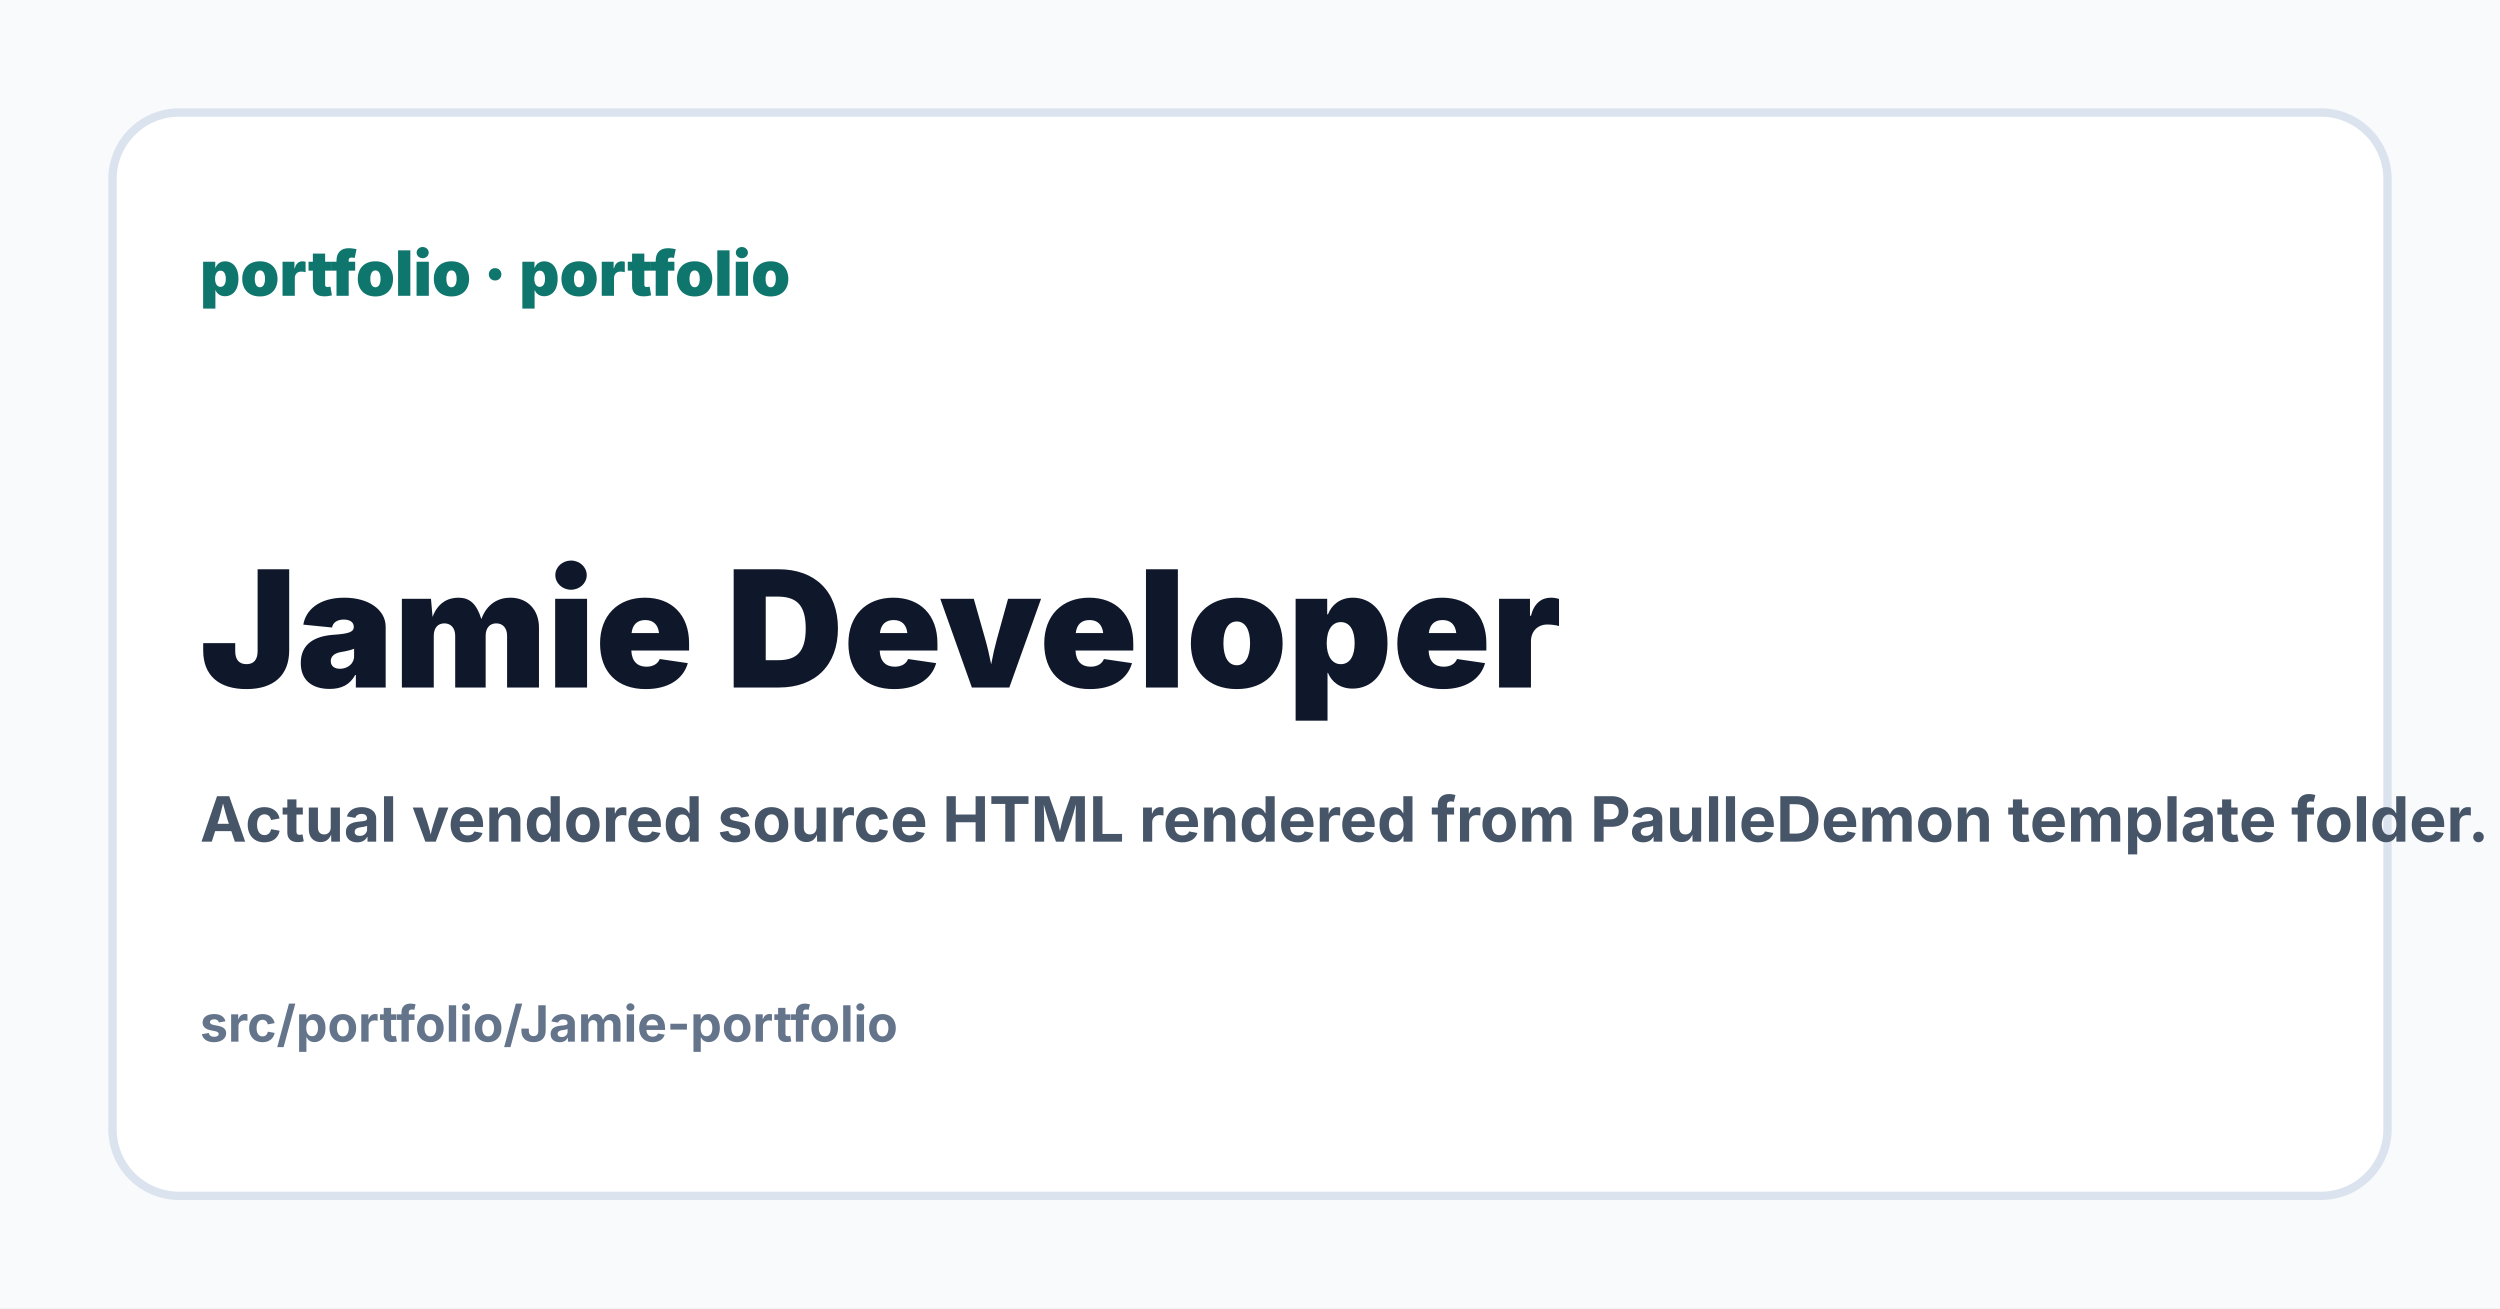
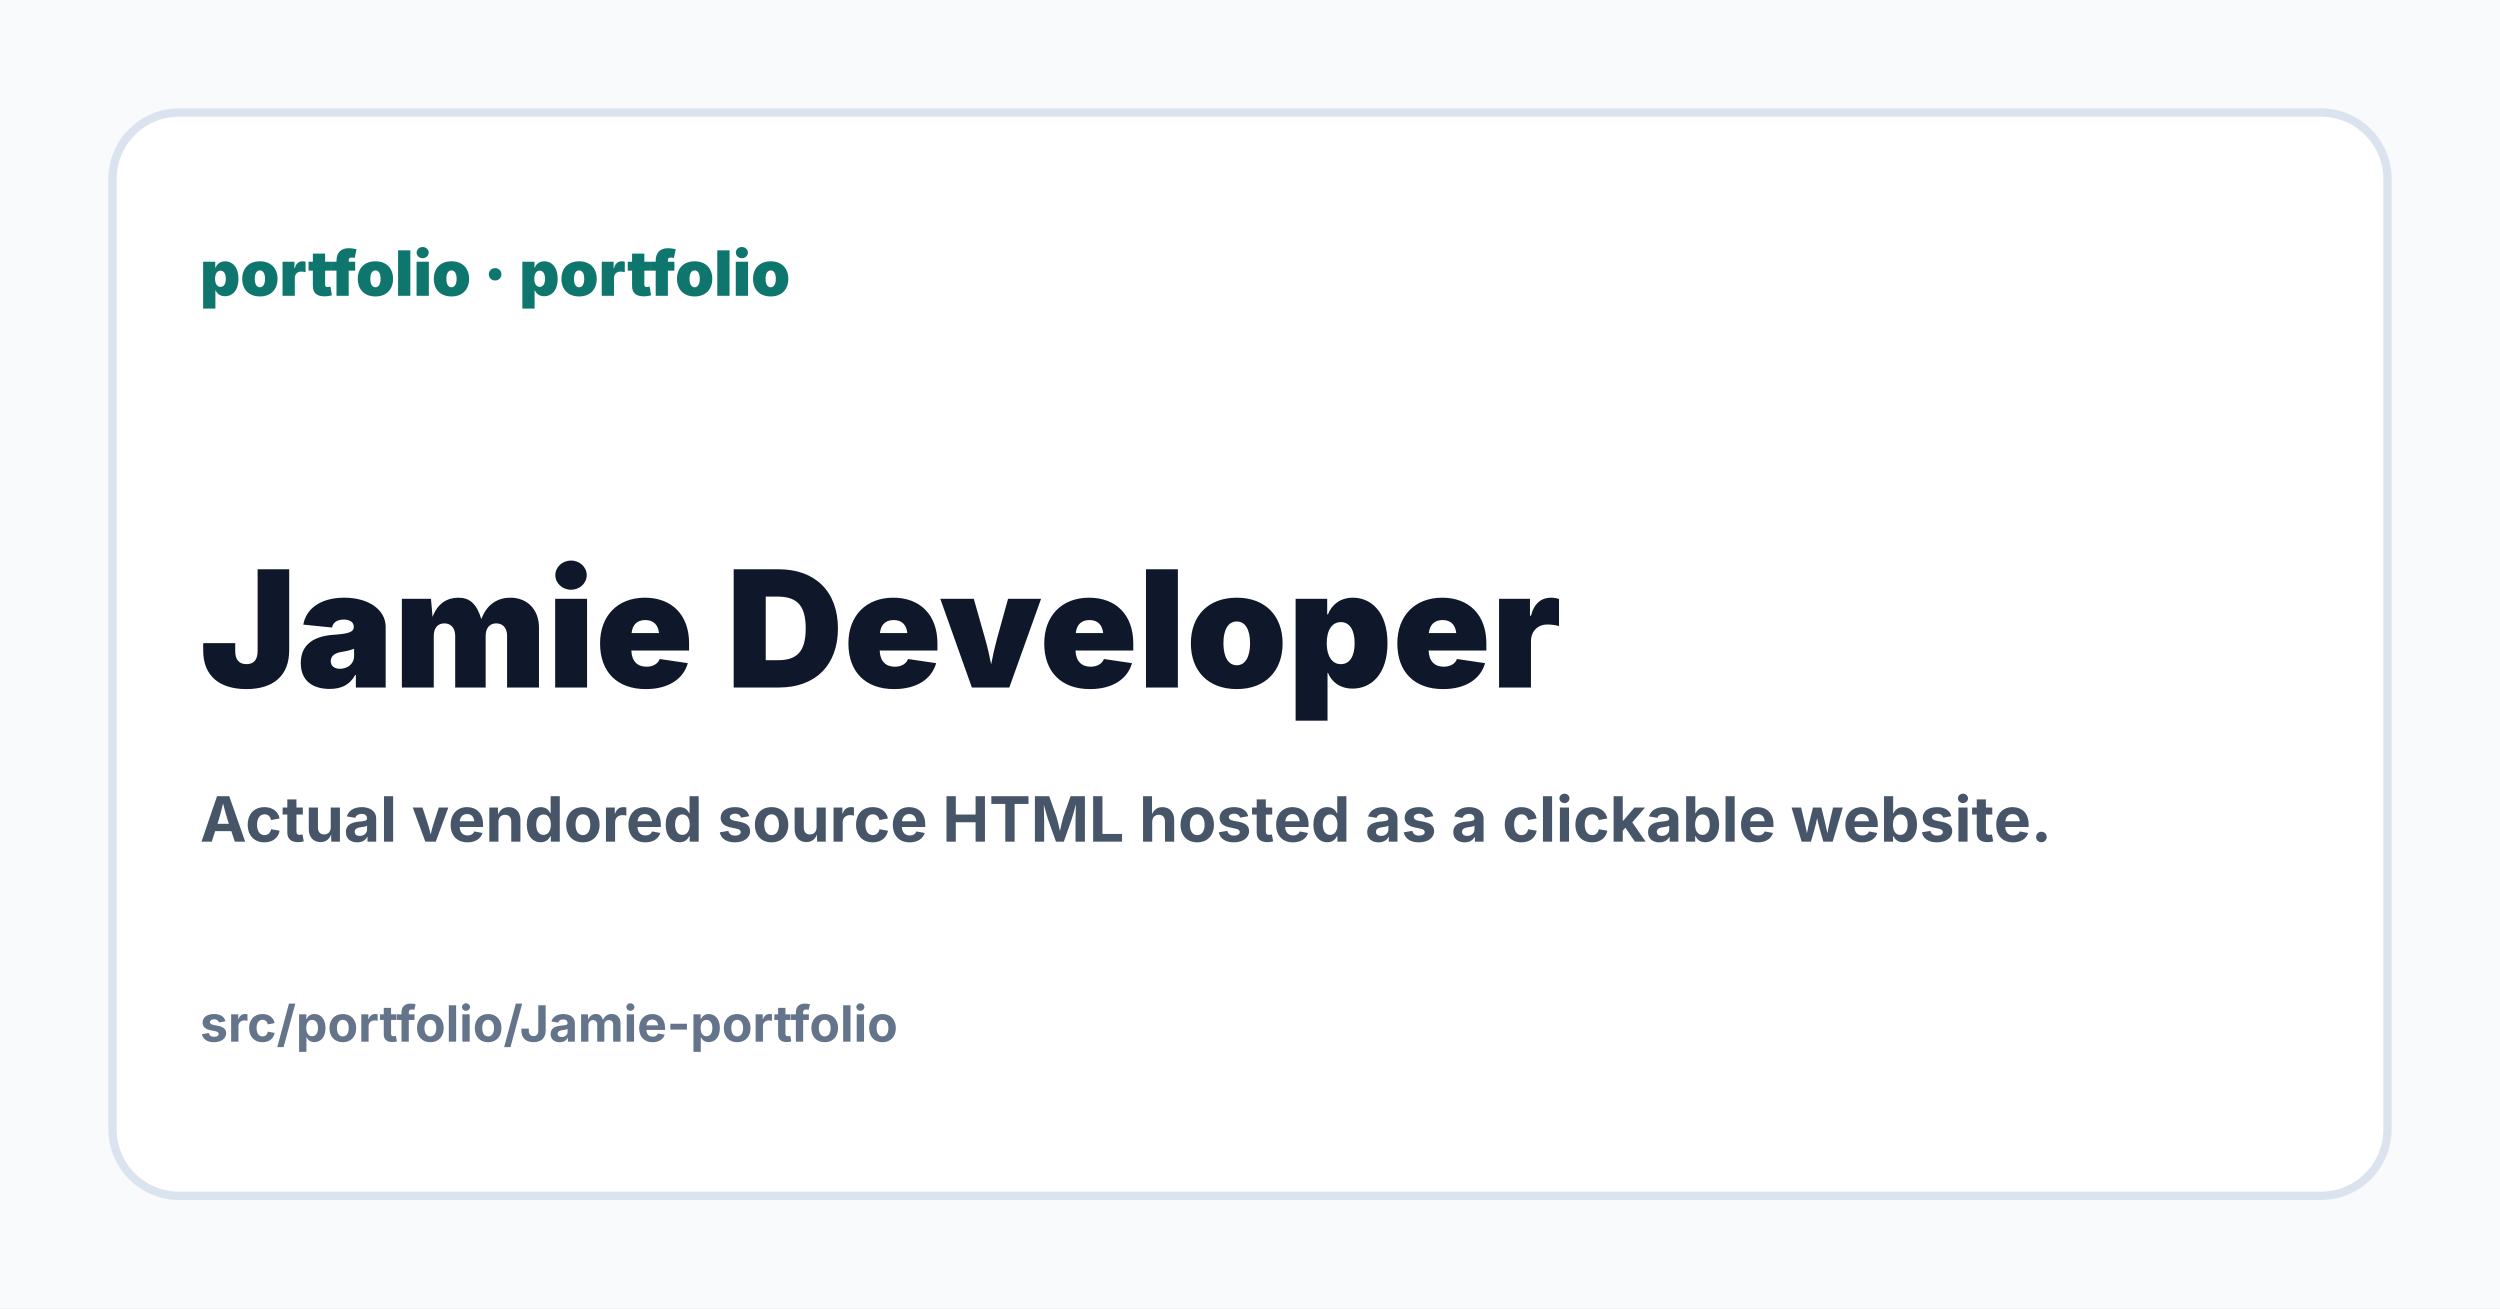
<svg xmlns="http://www.w3.org/2000/svg" width="1200" height="628" viewBox="0 0 1200 628" role="img" aria-label="Jamie Developer preview">
  <rect width="1200" height="628" fill="#f8fafc" />
  <rect x="54" y="54" width="1092" height="520" rx="32" fill="#ffffff" stroke="#dbe3ef" stroke-width="4" />
  <text x="96" y="142" fill="#0f766e" font-family="Inter, Arial, sans-serif" font-size="30" font-weight="850">portfolio · portfolio</text>
  <text x="96" y="330" fill="#0f172a" font-family="Inter, Arial, sans-serif" font-size="78" font-weight="900">Jamie Developer</text>
-   <text x="96" y="404" fill="#475569" font-family="Inter, Arial, sans-serif" font-size="30" font-weight="650">Actual vendored source HTML rendered from PaulleDemon template folder.</text>
+   <text x="96" y="404" fill="#475569" font-family="Inter, Arial, sans-serif" font-size="30" font-weight="650">Actual vendored source HTML hosted as a clickable website.</text>
  <text x="96" y="500" fill="#64748b" font-family="Inter, Arial, sans-serif" font-size="24" font-weight="650">src/portfolio/Jamie-portfolio</text>
</svg>
